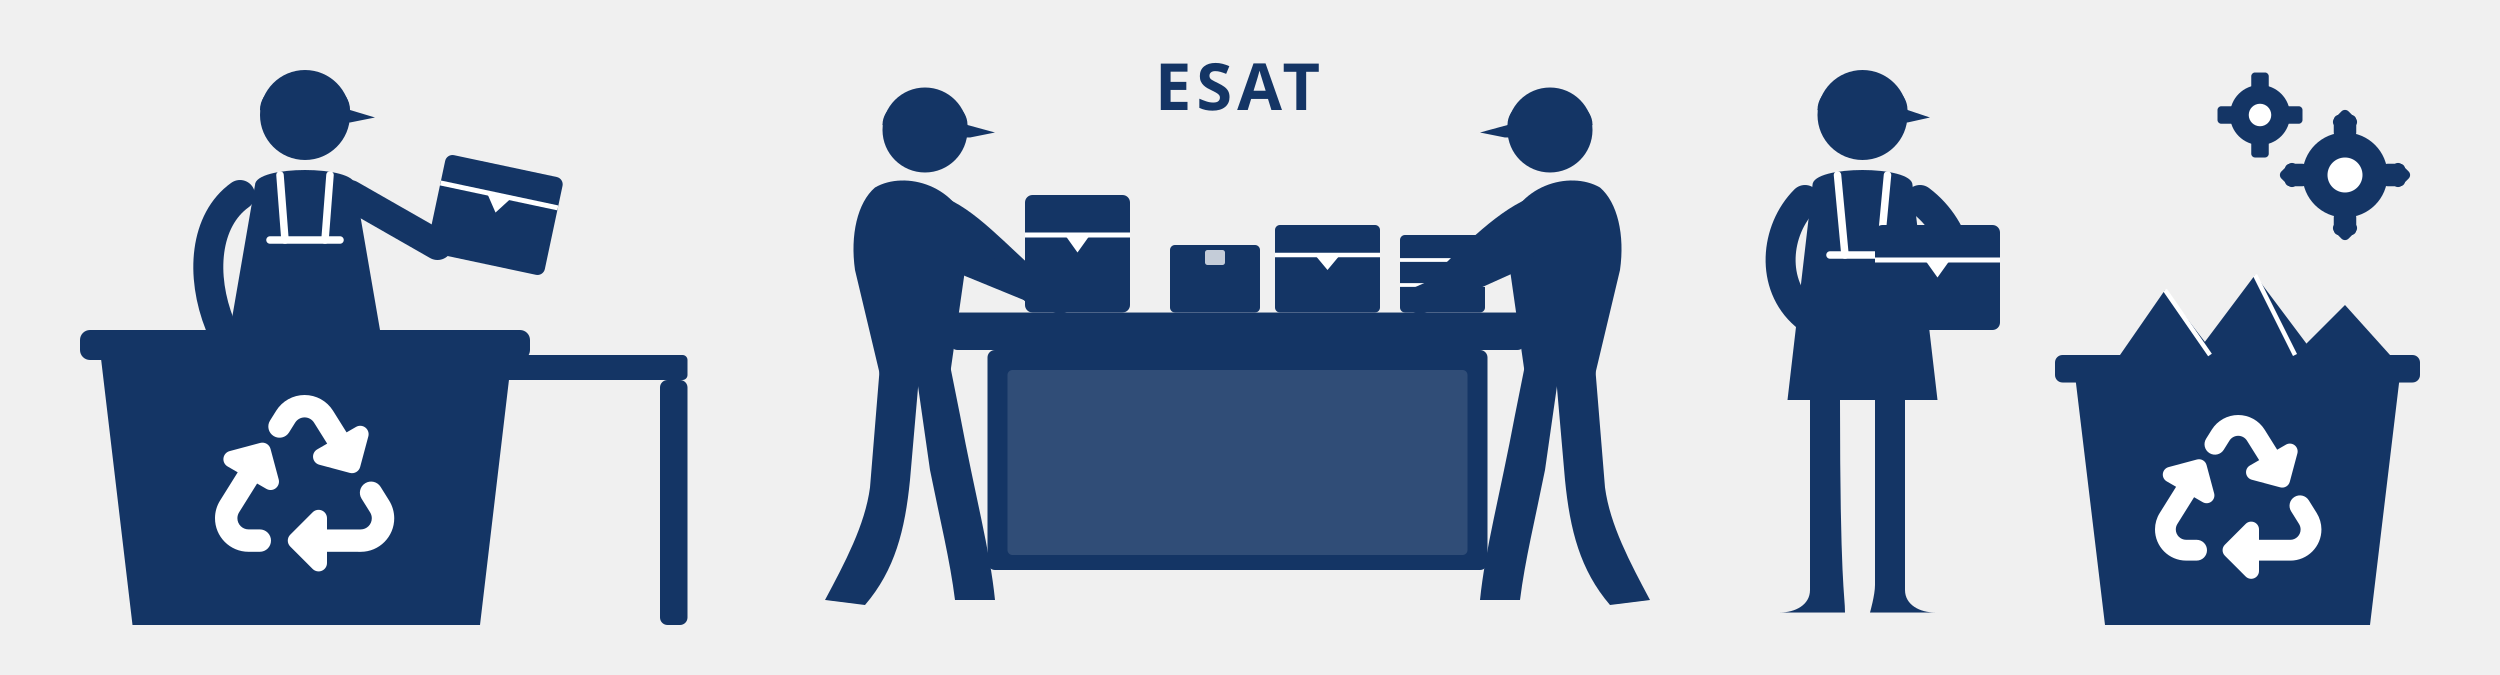
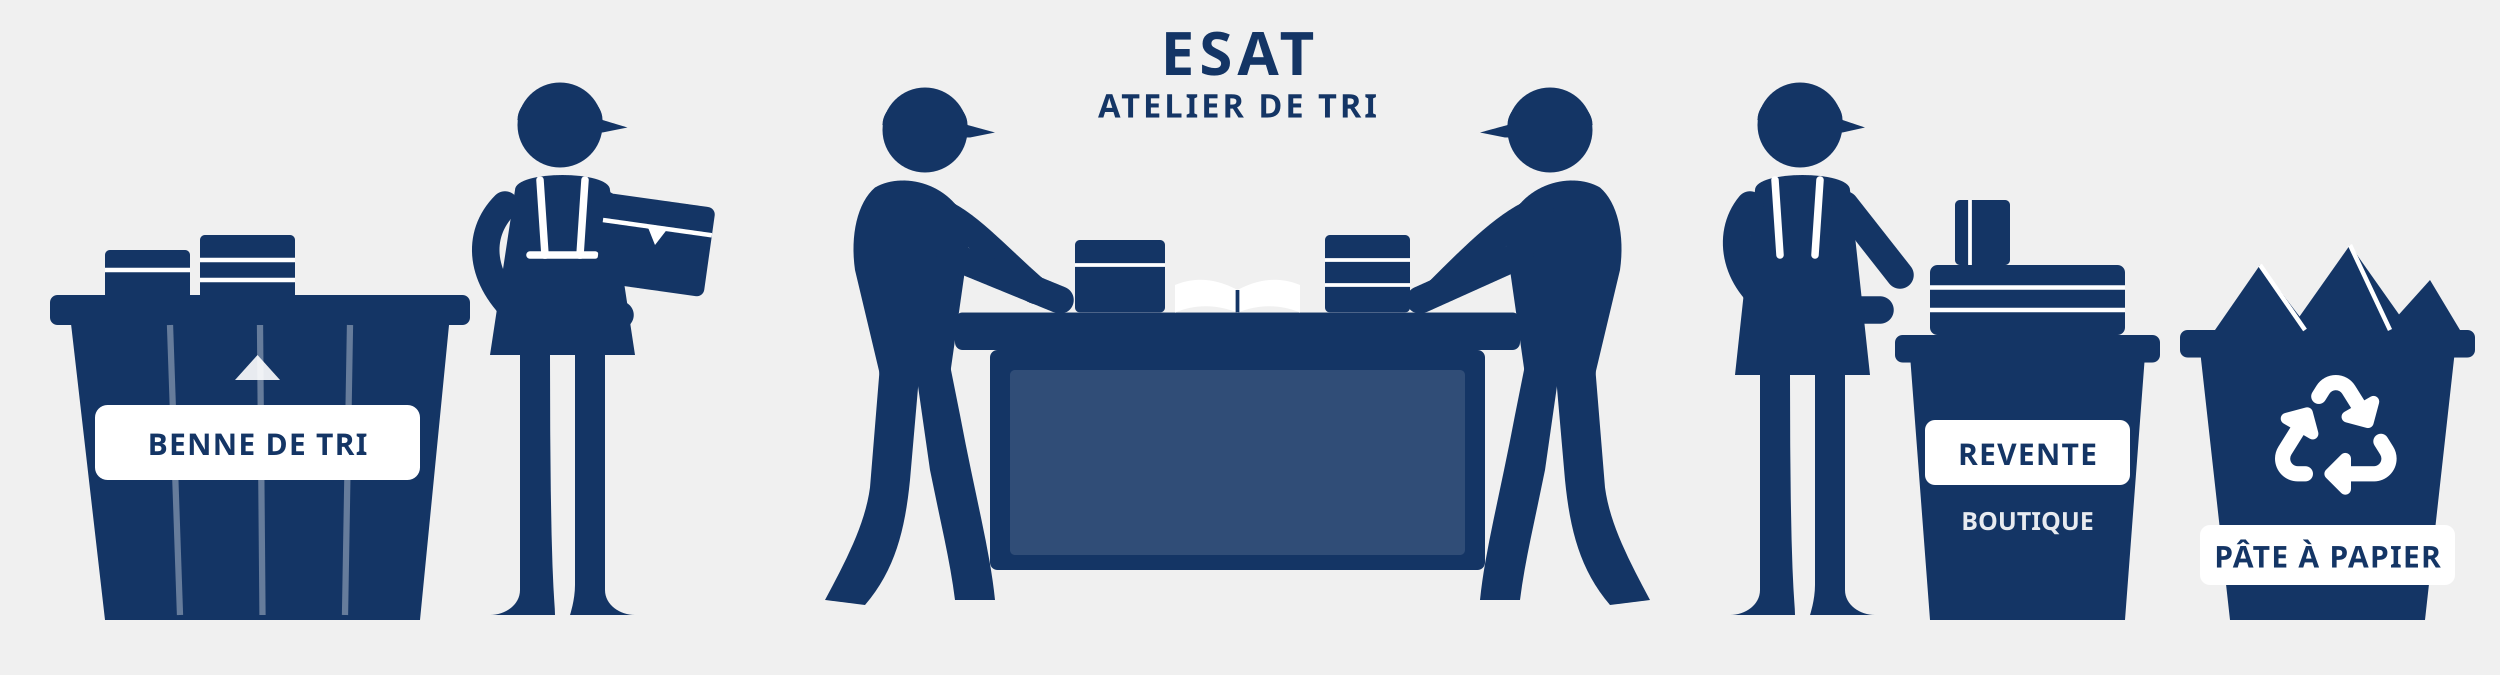
<svg xmlns="http://www.w3.org/2000/svg" viewBox="0 0 1000 270" width="100%" height="100%">
  <defs>
    <style>
      .navy { fill: #143565; }
      .navy-stroke { stroke: #143565; fill: none; stroke-linecap: round; stroke-linejoin: round; }
      .white { fill: #ffffff; }
-       .esat-text { font-family: 'Outfit', sans-serif; font-size: 26px; font-weight: 800; fill: #143565; letter-spacing: 2px; }
+       .white-stroke { stroke: #ffffff; fill: none; stroke-linecap: round; stroke-linejoin: round; }
+       .esat-text { font-family: 'Outfit', sans-serif; font-size: 24px; font-weight: 800; fill: #143565; letter-spacing: 2px; }
+       .flow-label { font-family: 'Outfit', sans-serif; font-size: 12px; font-weight: 800; letter-spacing: 0.5px; }
    </style>
  </defs>
-   <g id="station-gauche">
-     <path class="navy" d="M 40,140 L 205,140 L 192,250 L 53,250 Z" />
-     <rect class="navy" x="32" y="132" width="180" height="12" rx="4" />
-     <rect class="navy" x="200" y="142" width="75" height="10" rx="2" />
-     <rect class="navy" x="264" y="152" width="11" height="98" rx="3" />
-     <g transform="translate(86, 158) scale(0.14)" fill="#ffffff">
-       <path d="M174.7 45.1C192.2 17 223 0 256 0s63.8 17 81.3 45.1l38.6 61.7 27-15.6c8.4-4.9 18.9-4.2 26.6 1.7s11.1 15.9 8.6 25.3l-23.4 87.4c-3.4 12.8-16.6 20.4-29.4 17l-87.4-23.4c-9.4-2.5-16.3-10.4-17.6-20s3.4-19.1 11.8-23.9l28.4-16.4L283 79c-5.8-9.3-16-15-27-15s-21.2 5.7-27 15l-17.5 28c-9.2 14.8-28.6 19.5-43.6 10.5c-15.3-9.2-20.2-29.2-10.7-44.4l17.5-28zM429.5 251.9c15-9 34.4-4.3 43.6 10.5l24.4 39.1c9.4 15.1 14.4 32.4 14.6 50.2c.3 53.1-42.7 96.4-95.8 96.4L320 448l0 32c0 9.7-5.8 18.5-14.8 22.2s-19.3 1.7-26.2-5.2l-64-64c-9.4-9.4-9.4-24.6 0-33.9l64-64c6.9-6.9 17.2-8.9 26.2-5.2s14.8 12.5 14.8 22.2l0 32 96.2 0c17.6 0 31.9-14.4 31.8-32c0-5.9-1.7-11.7-4.8-16.7l-24.4-39.1c-9.5-15.2-4.7-35.2 10.7-44.4zm-364.6-31L36 204.2c-8.4-4.9-13.1-14.3-11.8-23.9s8.2-17.5 17.6-20l87.4-23.4c12.8-3.4 26 4.2 29.4 17L182 241.2c2.5 9.4-.9 19.3-8.6 25.3s-18.2 6.6-26.6 1.7l-26.5-15.3L68.8 335.3c-3.1 5-4.8 10.8-4.8 16.7c-.1 17.6 14.2 32 31.8 32l32.2 0c17.7 0 32 14.3 32 32s-14.3 32-32 32l-32.2 0C42.7 448-.3 404.8 0 351.6c.1-17.8 5.1-35.1 14.6-50.2l50.3-80.5z" />
+   <g id="station-benne-collecte">
+     <path class="navy" d="M 28,126 L 180,126 L 168,248 L 42,248 Z" />
+     <rect class="navy" x="20" y="118" width="168" height="12" rx="3" />
+     <line x1="68" y1="130" x2="72" y2="246" stroke="#ffffff" stroke-width="2.5" opacity="0.35" />
+     <line x1="104" y1="130" x2="105" y2="246" stroke="#ffffff" stroke-width="2.5" opacity="0.35" />
+     <line x1="140" y1="130" x2="138" y2="246" stroke="#ffffff" stroke-width="2.5" opacity="0.35" />
+     <rect class="navy" x="42" y="100" width="34" height="22" rx="2" />
+     <line x1="42" y1="108" x2="76" y2="108" stroke="#ffffff" stroke-width="1.8" />
+     <rect class="navy" x="80" y="94" width="38" height="26" rx="2" />
+     <line x1="80" y1="104" x2="118" y2="104" stroke="#ffffff" stroke-width="1.8" />
+     <line x1="80" y1="112" x2="118" y2="112" stroke="#ffffff" stroke-width="1.8" />
+     <rect class="white" x="38" y="162" width="130" height="30" rx="5" />
+     <text class="flow-label" x="103" y="182" text-anchor="middle" fill="#143565">BENNE DE TRI</text>
+     <path d="M 94,152 L 112,152 L 103,142 Z" fill="#ffffff" opacity="0.9" />
+     <circle class="navy" cx="224" cy="50" r="17" />
+     <path class="navy" d="M 207,48 C 207,33 241,33 241,48 L 251,51 L 241,53 C 233,53 214,53 207,48 Z" />
+     <path class="navy" d="M 206,76 C 206,68 244,68 244,76 L 254,142 L 196,142 Z" />
+     <line x1="216" y1="72" x2="218" y2="102" stroke="#ffffff" stroke-width="3" stroke-linecap="round" />
+     <line x1="234" y1="72" x2="232" y2="102" stroke="#ffffff" stroke-width="3" stroke-linecap="round" />
+     <line x1="212" y1="102" x2="238" y2="102" stroke="#ffffff" stroke-width="3" stroke-linecap="round" />
+     <path class="navy-stroke" stroke-width="11" d="M 202,82 C 190,94 192,112 208,126 L 248,126" />
+     <path class="navy-stroke" stroke-width="11" d="M 242,82 L 256,108" />
+     <g transform="translate(262, 98) rotate(8)">
+       <rect class="navy" x="-22" y="-18" width="44" height="36" rx="3" />
+       <line x1="-22" y1="-7" x2="22" y2="-7" stroke="#ffffff" stroke-width="1.8" />
+       <path d="M -4,-7 L 4,-7 L 0,0 Z" fill="#ffffff" />
    </g>
-     <circle class="navy" cx="122" cy="46" r="18" />
-     <path class="navy" d="M 104,44 C 104,28 140,28 140,44 L 150,47 L 140,49 C 132,49 112,49 104,44 Z" />
-     <path class="navy" d="M 102,74 C 102,66 142,66 142,74 L 152,132 L 92,132 Z" />
-     <line x1="112" y1="70" x2="114" y2="96" stroke="#ffffff" stroke-width="3" stroke-linecap="round" />
-     <line x1="132" y1="70" x2="130" y2="96" stroke="#ffffff" stroke-width="3" stroke-linecap="round" />
-     <line x1="108" y1="96" x2="136" y2="96" stroke="#ffffff" stroke-width="3" stroke-linecap="round" />
-     <path class="navy-stroke" stroke-width="12" d="M 96,78 C 82,88 80,110 88,130" />
-     <path class="navy-stroke" stroke-width="12" d="M 140,78 L 175,98" />
-     <g transform="translate(198, 86) rotate(12)">
-       <rect class="navy" x="-24" y="-20" width="48" height="40" rx="3" />
-       <line x1="-24" y1="-8" x2="24" y2="-8" stroke="#ffffff" stroke-width="2" />
-       <path d="M -5,-8 L 5,-8 L 0,-1 Z" fill="#ffffff" />
-     </g>
+     <path class="navy" d="M 208,142 L 208,236 C 208,242 202,246 196,246 L 222,246 C 222,240 220,234 220,142 Z" />
+     <path class="navy" d="M 230,142 L 230,234 C 230,240 228,246 228,246 L 254,246 C 248,246 242,242 242,236 L 242,142 Z" />
  </g>
-   <g id="station-centre">
-     <text class="esat-text" x="495" y="44" text-anchor="middle">ESAT</text>
-     <rect class="navy" x="380" y="125" width="230" height="15" rx="3" />
-     <rect class="navy" x="395" y="140" width="200" height="88" rx="3" />
-     <rect class="white" x="403" y="148" width="184" height="74" rx="2" opacity="0.12" />
-     <rect class="navy" x="468" y="98" width="36" height="27" rx="2" />
-     <rect class="white" x="482" y="100" width="8" height="6" rx="1" opacity="0.75" />
-     <rect class="navy" x="510" y="90" width="42" height="35" rx="2" />
-     <line x1="510" y1="102" x2="552" y2="102" stroke="#ffffff" stroke-width="1.8" />
-     <path d="M 526,102 L 536,102 L 531,108 Z" fill="#ffffff" />
-     <rect class="navy" x="560" y="94" width="34" height="31" rx="2" />
-     <line x1="560" y1="104" x2="594" y2="104" stroke="#ffffff" stroke-width="1.5" />
-     <line x1="560" y1="114" x2="594" y2="114" stroke="#ffffff" stroke-width="1.5" />
+   <g id="station-atelier-esat">
+     <text class="esat-text" x="495" y="30" text-anchor="middle">ESAT</text>
+     <text x="495" y="47" text-anchor="middle" font-family="Outfit" font-size="13" font-weight="700" fill="#143565" letter-spacing="1.2px">ATELIER DE TRI</text>
+     <rect class="navy" x="382" y="125" width="226" height="15" rx="3" />
+     <rect class="navy" x="396" y="140" width="198" height="88" rx="3" />
+     <rect class="white" x="404" y="148" width="182" height="74" rx="2" opacity="0.12" />
+     <path d="M 470,114 Q 482,109 495,116 Q 508,109 520,114 L 520,125 Q 508,120 495,125 Q 482,120 470,125 Z" fill="#ffffff" />
+     <line x1="495" y1="116" x2="495" y2="125" stroke="#143565" stroke-width="1.5" />
+     <rect class="navy" x="530" y="94" width="34" height="31" rx="2" />
+     <line x1="530" y1="104" x2="564" y2="104" stroke="#ffffff" stroke-width="1.5" />
+     <line x1="530" y1="114" x2="564" y2="114" stroke="#ffffff" stroke-width="1.5" />
+     <rect class="navy" x="430" y="96" width="36" height="29" rx="2" />
+     <line x1="430" y1="106" x2="466" y2="106" stroke="#ffffff" stroke-width="1.5" />
    <circle class="navy" cx="370" cy="52" r="17" />
    <path class="navy" d="M 353,50 C 353,35 387,35 387,50 L 398,53 L 388,55 C 382,55 362,55 353,50 Z" />
    <path class="navy" d="M 350,75 C 362,68 384,74 388,94 L 380,150 L 352,150 L 342,108 C 340,94 343,81 350,75 Z" />
-     <path class="navy-stroke" stroke-width="12" d="M 374,84 C 386,88 398,102 414,116" />
+     <path class="navy-stroke" stroke-width="11" d="M 374,84 C 386,88 398,102 414,116" />
    <path class="navy-stroke" stroke-width="11" d="M 380,102 L 424,120" />
-     <rect class="navy" x="410" y="78" width="42" height="47" rx="3" />
-     <line x1="410" y1="94" x2="452" y2="94" stroke="#ffffff" stroke-width="2" />
-     <path d="M 426,94 L 436,94 L 431,101 Z" fill="#ffffff" />
    <path class="navy" d="M 352,146 L 348,195 C 346,210 338,225 330,240 L 346,242 C 358,228 362,212 364,192 L 368,146 Z" />
    <path class="navy" d="M 366,146 L 372,188 C 376,208 380,224 382,240 L 398,240 C 396,220 390,198 384,166 L 380,146 Z" />
    <circle class="navy" cx="620" cy="52" r="17" />
    <path class="navy" d="M 637,50 C 637,35 603,35 603,50 L 592,53 L 602,55 C 608,55 628,55 637,50 Z" />
    <path class="navy" d="M 640,75 C 628,68 606,74 602,94 L 610,150 L 638,150 L 648,108 C 650,94 647,81 640,75 Z" />
-     <path class="navy-stroke" stroke-width="12" d="M 616,84 C 604,88 590,102 576,116" />
+     <path class="navy-stroke" stroke-width="11" d="M 616,84 C 604,88 590,102 576,116" />
    <path class="navy-stroke" stroke-width="11" d="M 608,102 L 568,120" />
    <path class="navy" d="M 638,146 L 642,195 C 644,210 652,225 660,240 L 644,242 C 632,228 628,212 626,192 L 622,146 Z" />
    <path class="navy" d="M 624,146 L 618,188 C 614,208 610,224 608,240 L 592,240 C 594,220 600,198 606,166 L 610,146 Z" />
  </g>
-   <g id="station-droite">
-     <path class="navy" d="M 830,150 L 960,150 L 948,250 L 842,250 Z" />
-     <rect class="navy" x="822" y="142" width="146" height="11" rx="3" />
-     <polygon points="848,142 866,116 886,142" class="navy" />
-     <polygon points="878,142 902,110 926,142" class="navy" />
-     <polygon points="918,142 938,122 956,142" class="navy" />
-     <line x1="866" y1="116" x2="884" y2="142" stroke="#ffffff" stroke-width="1.8" />
-     <line x1="902" y1="110" x2="918" y2="142" stroke="#ffffff" stroke-width="1.8" />
-     <g transform="translate(862, 166) scale(0.13)" fill="#ffffff">
-       <path d="M174.7 45.1C192.2 17 223 0 256 0s63.8 17 81.3 45.1l38.6 61.7 27-15.6c8.4-4.9 18.9-4.2 26.6 1.7s11.1 15.9 8.6 25.3l-23.4 87.4c-3.4 12.8-16.6 20.4-29.4 17l-87.4-23.4c-9.4-2.5-16.3-10.4-17.6-20s3.4-19.1 11.8-23.9l28.4-16.4L283 79c-5.8-9.3-16-15-27-15s-21.2 5.7-27 15l-17.5 28c-9.2 14.8-28.6 19.5-43.6 10.5c-15.3-9.2-20.2-29.2-10.7-44.4l17.5-28zM429.5 251.9c15-9 34.4-4.3 43.6 10.5l24.4 39.1c9.4 15.1 14.4 32.4 14.6 50.2c.3 53.1-42.7 96.4-95.8 96.4L320 448l0 32c0 9.7-5.8 18.5-14.8 22.2s-19.3 1.7-26.2-5.2l-64-64c-9.4-9.4-9.4-24.6 0-33.9l64-64c6.9-6.9 17.2-8.9 26.2-5.2s14.8 12.5 14.8 22.2l0 32 96.2 0c17.6 0 31.9-14.4 31.8-32c0-5.9-1.7-11.7-4.8-16.7l-24.4-39.1c-9.5-15.2-4.7-35.2 10.7-44.4zm-364.6-31L36 204.2c-8.4-4.9-13.1-14.3-11.8-23.9s8.2-17.5 17.6-20l87.4-23.4c12.8-3.4 26 4.2 29.4 17L182 241.2c2.5 9.4-.9 19.3-8.6 25.3s-18.2 6.6-26.6 1.7l-26.5-15.3L68.8 335.3c-3.1 5-4.8 10.8-4.8 16.7c-.1 17.6 14.2 32 31.8 32l32.2 0c17.7 0 32 14.3 32 32s-14.3 32-32 32l-32.2 0C42.7 448-.3 404.8 0 351.6c.1-17.8 5.1-35.1 14.6-50.2l50.3-80.5z" />
+   <g id="station-double-circuit">
+     <circle class="navy" cx="720" cy="50" r="17" />
+     <path class="navy" d="M 703,48 C 703,33 737,33 737,48 L 746,51 L 737,53 C 729,53 711,53 703,48 Z" />
+     <path class="navy" d="M 702,76 C 702,68 740,68 740,76 L 748,150 L 694,150 Z" />
+     <line x1="710" y1="72" x2="712" y2="102" stroke="#ffffff" stroke-width="3" stroke-linecap="round" />
+     <line x1="728" y1="72" x2="726" y2="102" stroke="#ffffff" stroke-width="3" stroke-linecap="round" />
+     <path class="navy-stroke" stroke-width="11" d="M 700,82 C 690,94 694,114 712,124 L 752,124" />
+     <path class="navy-stroke" stroke-width="11" d="M 738,82 L 760,110" />
+     <path class="navy" d="M 704,150 L 704,236 C 704,242 698,246 692,246 L 718,246 C 718,240 716,234 716,150 Z" />
+     <path class="navy" d="M 726,150 L 726,234 C 726,240 724,246 724,246 L 750,246 C 744,246 738,242 738,236 L 738,150 Z" />
+     <g id="circuit-revente">
+       <path class="navy" d="M 764,142 L 858,142 L 850,248 L 772,248 Z" />
+       <rect class="navy" x="758" y="134" width="106" height="11" rx="3" />
+       <rect class="navy" x="772" y="106" width="78" height="28" rx="3" />
+       <line x1="772" y1="115" x2="850" y2="115" stroke="#ffffff" stroke-width="1.8" />
+       <line x1="772" y1="124" x2="850" y2="124" stroke="#ffffff" stroke-width="1.8" />
+       <rect class="navy" x="782" y="80" width="22" height="26" rx="2" />
+       <line x1="788" y1="80" x2="788" y2="106" stroke="#ffffff" stroke-width="1.5" />
+       <rect class="white" x="770" y="168" width="82" height="26" rx="4" />
+       <text class="flow-label" x="811" y="186" text-anchor="middle" fill="#143565">REVENTE</text>
+       <text x="811" y="212" text-anchor="middle" font-family="Outfit" font-size="10" font-weight="700" fill="#ffffff" opacity="0.9">BOUTIQUE</text>
    </g>
-     <g transform="translate(938, 70)">
-       <circle cx="0" cy="0" r="17" class="navy" />
-       <circle cx="0" cy="0" r="7" class="white" />
-       <rect class="navy" x="-4.5" y="-24" width="9" height="9" rx="2" />
-       <rect class="navy" x="-4.5" y="15" width="9" height="9" rx="2" />
-       <rect class="navy" x="-24" y="-4.5" width="9" height="9" rx="2" />
-       <rect class="navy" x="15" y="-4.5" width="9" height="9" rx="2" />
-       <rect class="navy" x="-19" y="-19" width="8" height="8" rx="2" transform="rotate(45)" />
-       <rect class="navy" x="11" y="-19" width="8" height="8" rx="2" transform="rotate(45)" />
-       <rect class="navy" x="-19" y="11" width="8" height="8" rx="2" transform="rotate(45)" />
-       <rect class="navy" x="11" y="11" width="8" height="8" rx="2" transform="rotate(45)" />
+     <g id="circuit-pate-a-papier">
+       <path class="navy" d="M 880,140 L 982,140 L 970,248 L 892,248 Z" />
+       <rect class="navy" x="872" y="132" width="118" height="11" rx="3" />
+       <polygon points="886,132 904,106 924,132" class="navy" />
+       <polygon points="916,132 940,98 964,132" class="navy" />
+       <polygon points="954,132 972,112 984,132" class="navy" />
+       <line x1="904" y1="106" x2="922" y2="132" stroke="#ffffff" stroke-width="1.8" />
+       <line x1="940" y1="98" x2="956" y2="132" stroke="#ffffff" stroke-width="1.8" />
+       <g transform="translate(910, 150) scale(0.095)" fill="#ffffff">
+         <path d="M174.7 45.1C192.2 17 223 0 256 0s63.8 17 81.3 45.1l38.6 61.7 27-15.6c8.4-4.9 18.9-4.2 26.6 1.7s11.1 15.9 8.6 25.3l-23.4 87.4c-3.4 12.8-16.6 20.4-29.4 17l-87.4-23.4c-9.4-2.5-16.3-10.4-17.6-20s3.4-19.1 11.8-23.9l28.4-16.4L283 79c-5.8-9.3-16-15-27-15s-21.2 5.7-27 15l-17.5 28c-9.2 14.8-28.6 19.5-43.6 10.5c-15.3-9.2-20.2-29.2-10.7-44.4l17.5-28zM429.5 251.9c15-9 34.4-4.3 43.6 10.5l24.4 39.1c9.4 15.1 14.4 32.4 14.6 50.2c.3 53.1-42.7 96.4-95.8 96.4L320 448l0 32c0 9.7-5.8 18.5-14.8 22.2s-19.3 1.7-26.2-5.2l-64-64c-9.4-9.4-9.4-24.6 0-33.9l64-64c6.9-6.9 17.2-8.9 26.2-5.2s14.8 12.5 14.8 22.2l0 32 96.2 0c17.6 0 31.9-14.4 31.8-32c0-5.9-1.7-11.7-4.8-16.7l-24.4-39.1c-9.5-15.2-4.7-35.2 10.7-44.4zm-364.6-31L36 204.2c-8.4-4.9-13.1-14.3-11.8-23.9s8.2-17.5 17.6-20l87.4-23.4c12.8-3.4 26 4.2 29.4 17L182 241.2c2.5 9.4-.9 19.3-8.6 25.3s-18.2 6.6-26.6 1.7l-26.5-15.3L68.8 335.3c-3.1 5-4.8 10.8-4.8 16.7c-.1 17.6 14.2 32 31.8 32l32.2 0c17.7 0 32 14.3 32 32s-14.3 32-32 32l-32.2 0C42.7 448-.3 404.8 0 351.6c.1-17.8 5.1-35.1 14.6-50.2l50.3-80.5z" />
+       </g>
+       <rect class="white" x="880" y="210" width="102" height="24" rx="4" />
+       <text class="flow-label" x="931" y="227" text-anchor="middle" font-size="11" fill="#143565">PÂTE À PAPIER</text>
    </g>
-     <g transform="translate(904, 46)">
-       <circle cx="0" cy="0" r="12" class="navy" />
-       <circle cx="0" cy="0" r="4.5" class="white" />
-       <rect class="navy" x="-3.5" y="-17" width="7" height="7" rx="1.5" />
-       <rect class="navy" x="-3.5" y="10" width="7" height="7" rx="1.5" />
-       <rect class="navy" x="-17" y="-3.5" width="7" height="7" rx="1.5" />
-       <rect class="navy" x="10" y="-3.5" width="7" height="7" rx="1.5" />
-     </g>
-     <circle class="navy" cx="745" cy="46" r="18" />
-     <path class="navy" d="M 727,44 C 727,28 763,28 763,44 L 772,47 L 763,49 C 755,49 735,49 727,44 Z" />
-     <path class="navy" d="M 725,74 C 725,66 765,66 765,74 L 775,160 L 715,160 Z" />
-     <line x1="735" y1="70" x2="738" y2="102" stroke="#ffffff" stroke-width="3" stroke-linecap="round" />
-     <line x1="755" y1="70" x2="752" y2="102" stroke="#ffffff" stroke-width="3" stroke-linecap="round" />
-     <line x1="732" y1="102" x2="758" y2="102" stroke="#ffffff" stroke-width="3" stroke-linecap="round" />
-     <path class="navy-stroke" stroke-width="12" d="M 722,80 C 710,92 708,114 722,126 L 778,126 C 788,114 784,92 768,80" />
-     <rect class="navy" x="750" y="90" width="50" height="42" rx="3" />
-     <line x1="750" y1="104" x2="800" y2="104" stroke="#ffffff" stroke-width="2" />
-     <path d="M 770,104 L 780,104 L 775,111 Z" fill="#ffffff" />
-     <path class="navy" d="M 724,160 L 724,236 C 724,242 718,245 712,245 L 738,245 C 738,238 736,234 736,160 Z" />
-     <path class="navy" d="M 750,160 L 750,234 C 750,238 748,245 748,245 L 774,245 C 768,245 762,242 762,236 L 762,160 Z" />
  </g>
</svg>
